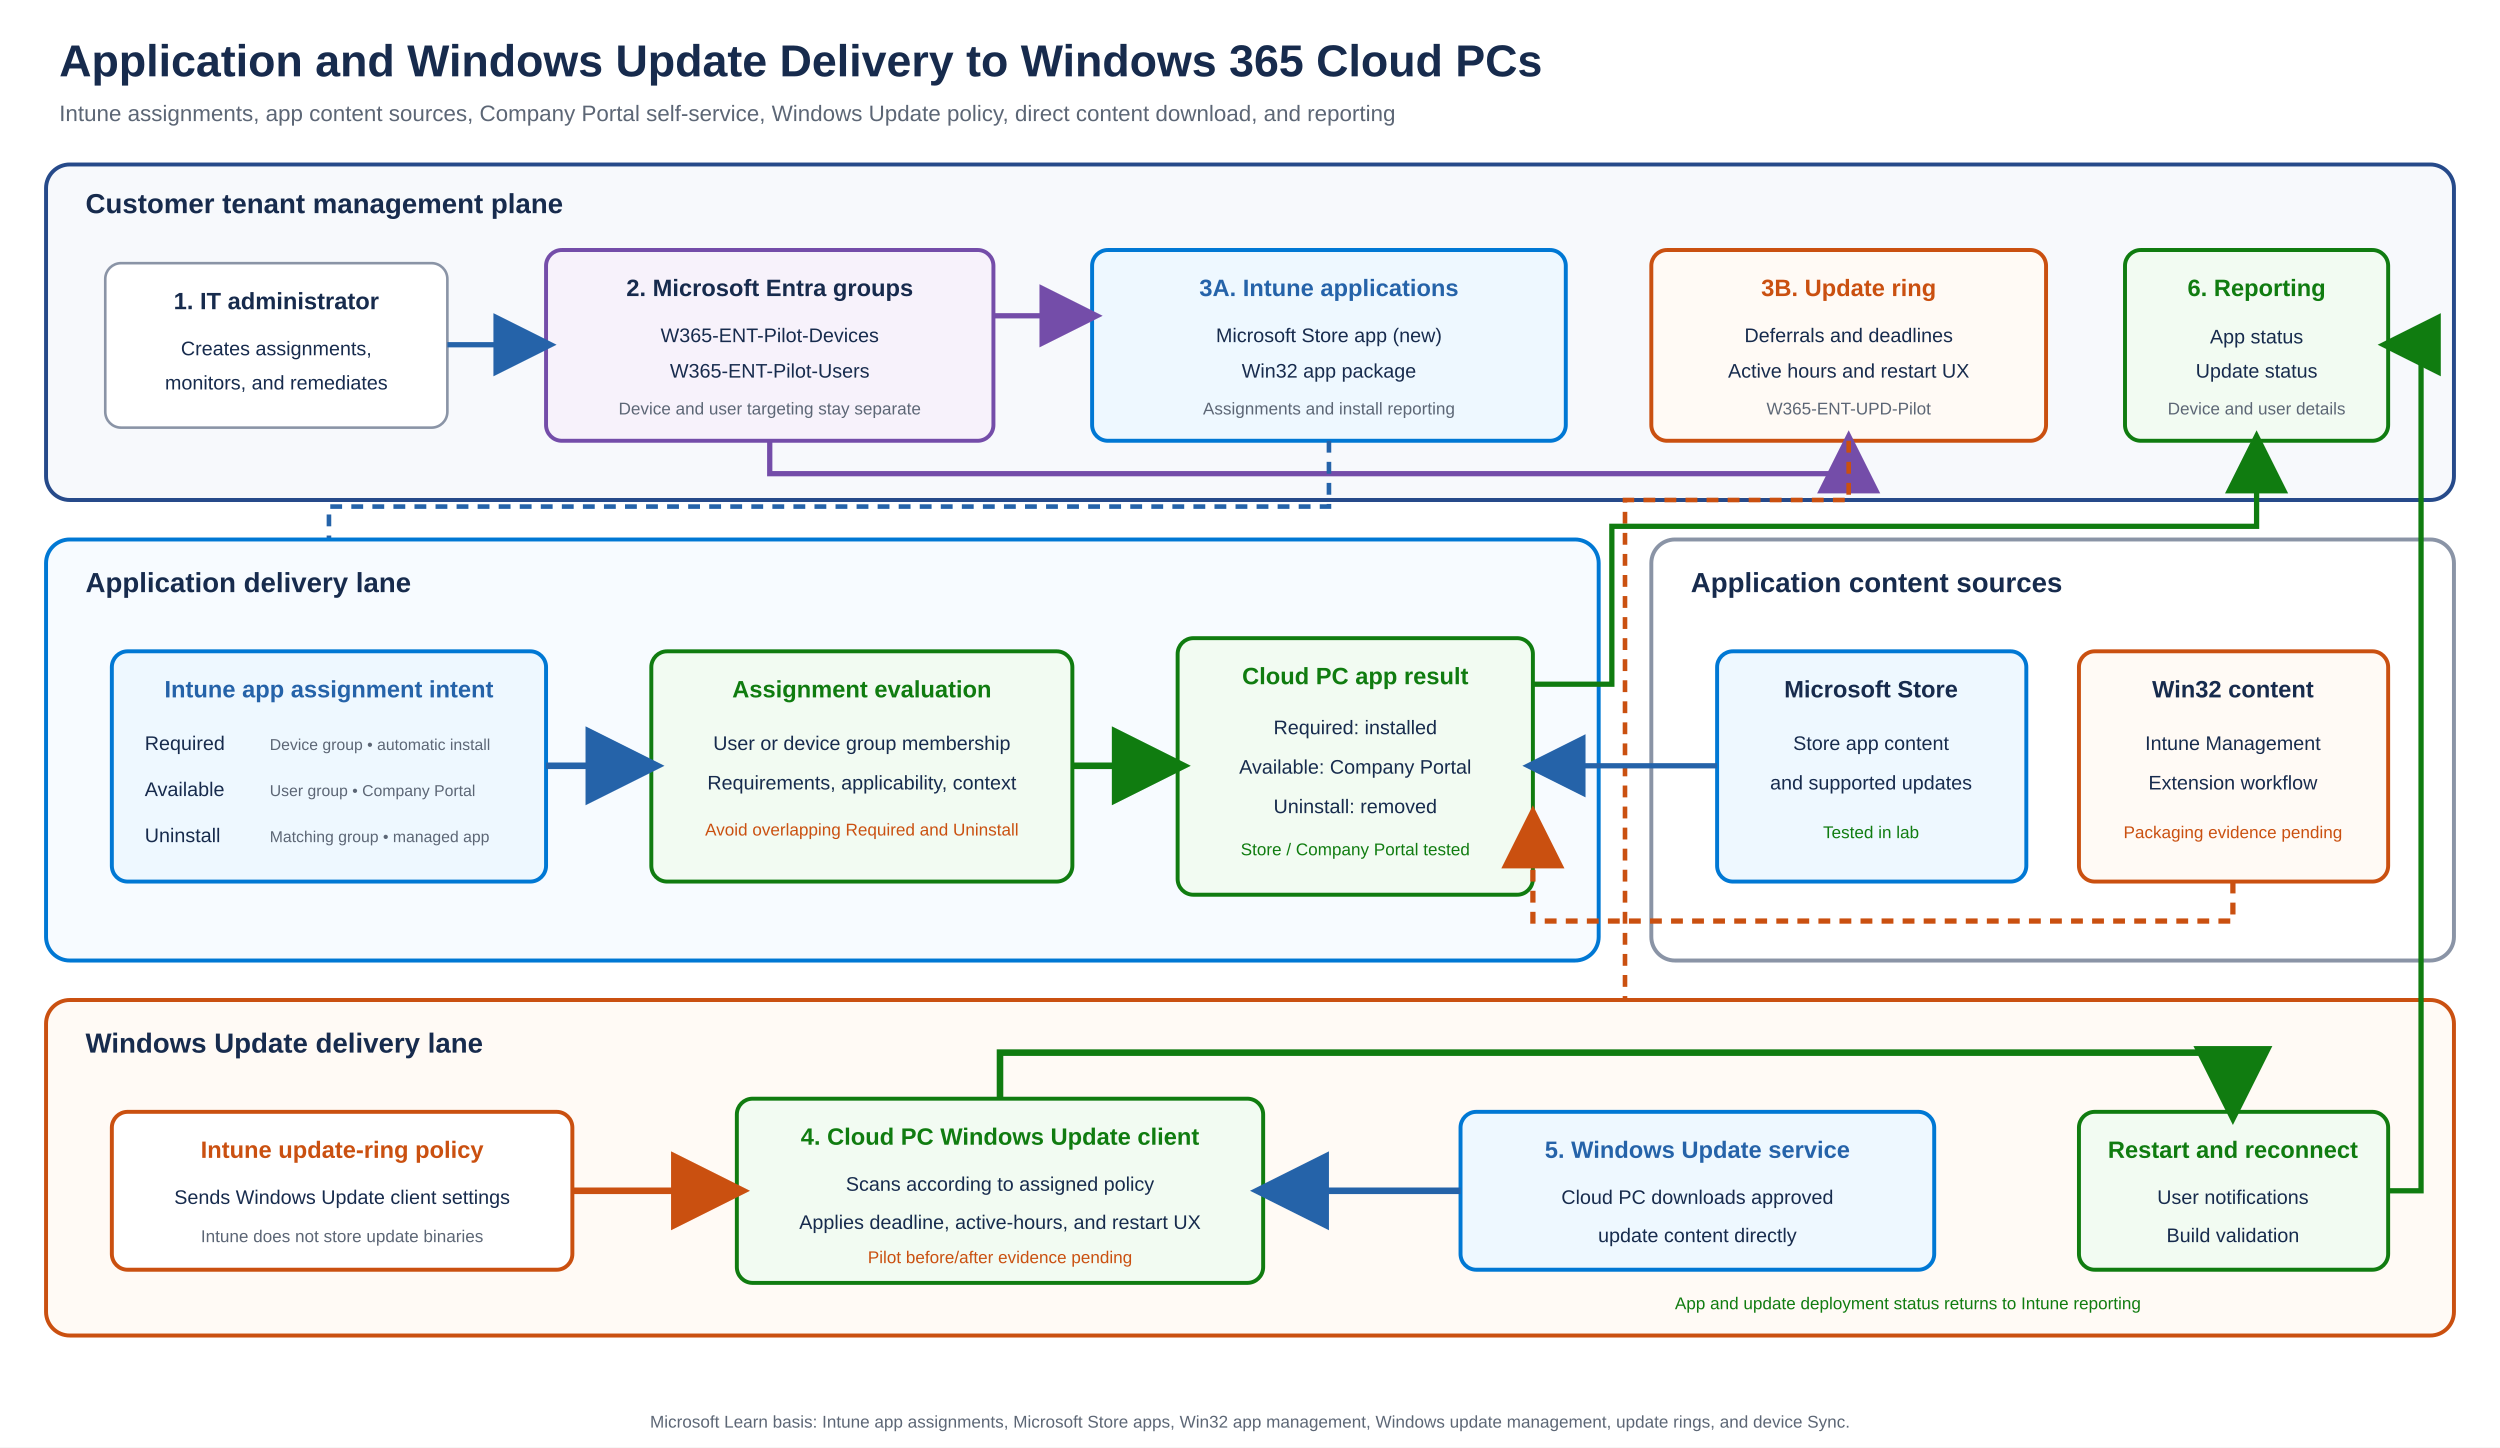
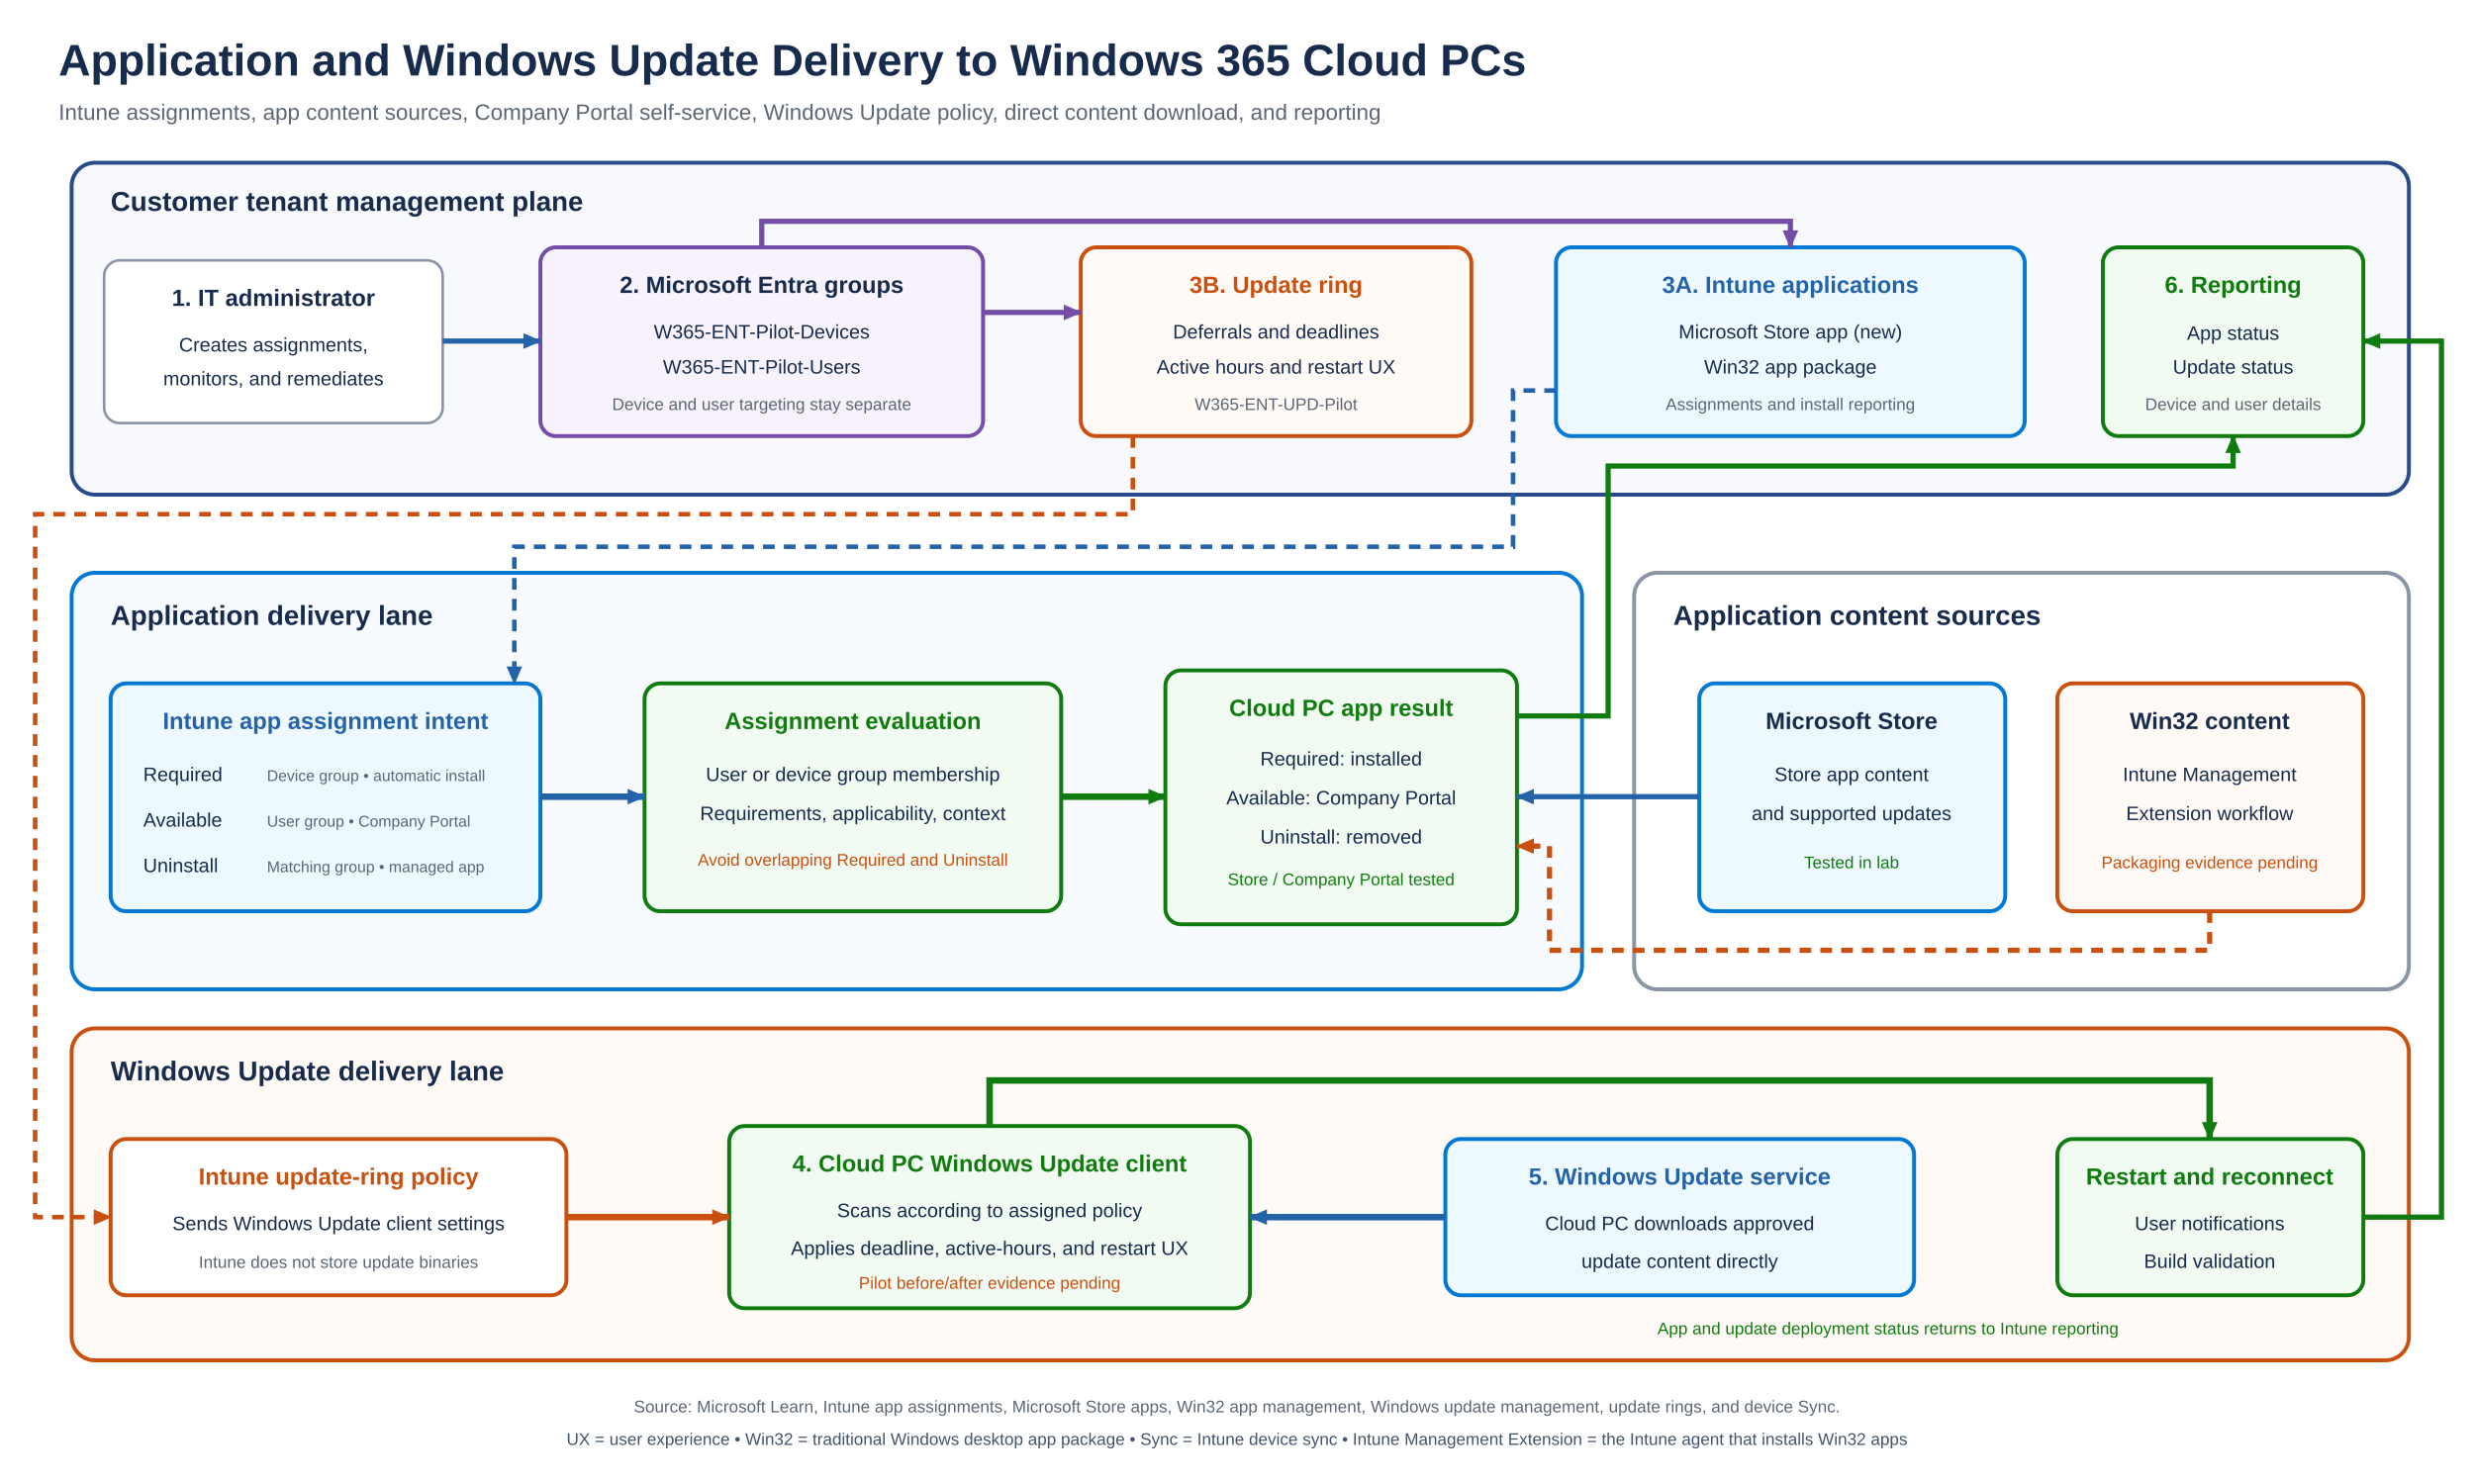
- <svg xmlns="http://www.w3.org/2000/svg" width="1900" height="1100" viewBox="0 0 1900 1100">
+ <svg xmlns="http://www.w3.org/2000/svg" width="1900" height="1140" viewBox="0 0 1900 1140">
  <defs>
    <style>.t{font-family:'Segoe UI',Arial,sans-serif;fill:#172b4d}.title{font-size:34px;font-weight:700}.sub{font-size:17px;fill:#5c6675}.section{font-size:21px;font-weight:700}.head{font-size:18px;font-weight:700}.body{font-size:15px}.small{font-size:13px;fill:#5c6675}.blue{fill:#2563a9}.green{fill:#107c10}.orange{fill:#ca5010}.purple{fill:#744da9}</style>
-     <marker id="ba" markerWidth="12" markerHeight="12" refX="10" refY="6" orient="auto">
-       <path d="M0 0l12 6-12 6z" fill="#2563a9" />
+     <marker id="ba" markerUnits="userSpaceOnUse" markerWidth="14" markerHeight="12" refX="13" refY="6" orient="auto" viewBox="0 0 14 12">
+       <path d="M0 0L14 6 0 12z" fill="#2563a9" />
    </marker>
-     <marker id="ga" markerWidth="12" markerHeight="12" refX="10" refY="6" orient="auto">
-       <path d="M0 0l12 6-12 6z" fill="#107c10" />
+     <marker id="ga" markerUnits="userSpaceOnUse" markerWidth="14" markerHeight="12" refX="13" refY="6" orient="auto" viewBox="0 0 14 12">
+       <path d="M0 0L14 6 0 12z" fill="#107c10" />
    </marker>
-     <marker id="oa" markerWidth="12" markerHeight="12" refX="10" refY="6" orient="auto">
-       <path d="M0 0l12 6-12 6z" fill="#ca5010" />
+     <marker id="oa" markerUnits="userSpaceOnUse" markerWidth="14" markerHeight="12" refX="13" refY="6" orient="auto" viewBox="0 0 14 12">
+       <path d="M0 0L14 6 0 12z" fill="#ca5010" />
    </marker>
-     <marker id="pa" markerWidth="12" markerHeight="12" refX="10" refY="6" orient="auto">
-       <path d="M0 0l12 6-12 6z" fill="#744da9" />
+     <marker id="pa" markerUnits="userSpaceOnUse" markerWidth="14" markerHeight="12" refX="13" refY="6" orient="auto" viewBox="0 0 14 12">
+       <path d="M0 0L14 6 0 12z" fill="#744da9" />
    </marker>
  </defs>
-   <rect width="1900" height="1100" fill="#fff" />
+   <rect width="1900" height="1140" fill="#fff" />
  <text x="45" y="58" class="t title">Application and Windows Update Delivery to Windows 365 Cloud PCs</text>
  <text x="45" y="92" class="t sub">Intune assignments, app content sources, Company Portal self-service, Windows Update policy, direct content download, and reporting</text>
-   <rect x="35" y="125" width="1830" height="255" rx="18" fill="#f7f9fc" stroke="#264a8a" stroke-width="3" />
-   <text x="65" y="162" class="t section">Customer tenant management plane</text>
+   <rect x="55" y="125" width="1795" height="255" rx="18" fill="#f7f9fc" stroke="#264a8a" stroke-width="3" />
+   <text x="85" y="162" class="t section">Customer tenant management plane</text>
  <rect x="80" y="200" width="260" height="125" rx="12" fill="#fff" stroke="#8a94a6" stroke-width="2" />
  <text x="210" y="235" text-anchor="middle" class="t head">1. IT administrator</text>
  <text x="210" y="270" text-anchor="middle" class="t body">Creates assignments,</text>
  <text x="210" y="296" text-anchor="middle" class="t body">monitors, and remediates</text>
  <rect x="415" y="190" width="340" height="145" rx="12" fill="#f7f2fb" stroke="#744da9" stroke-width="3" />
  <text x="585" y="225" text-anchor="middle" class="t head">2. Microsoft Entra groups</text>
  <text x="585" y="260" text-anchor="middle" class="t body">W365-ENT-Pilot-Devices</text>
  <text x="585" y="287" text-anchor="middle" class="t body">W365-ENT-Pilot-Users</text>
  <text x="585" y="315" text-anchor="middle" class="t small">Device and user targeting stay separate</text>
-   <rect x="830" y="190" width="360" height="145" rx="12" fill="#eef8ff" stroke="#0078d4" stroke-width="3" />
-   <text x="1010" y="225" text-anchor="middle" class="t head blue">3A. Intune applications</text>
-   <text x="1010" y="260" text-anchor="middle" class="t body">Microsoft Store app (new)</text>
-   <text x="1010" y="287" text-anchor="middle" class="t body">Win32 app package</text>
-   <text x="1010" y="315" text-anchor="middle" class="t small">Assignments and install reporting</text>
-   <rect x="1255" y="190" width="300" height="145" rx="12" fill="#fffaf5" stroke="#ca5010" stroke-width="3" />
-   <text x="1405" y="225" text-anchor="middle" class="t head orange">3B. Update ring</text>
-   <text x="1405" y="260" text-anchor="middle" class="t body">Deferrals and deadlines</text>
-   <text x="1405" y="287" text-anchor="middle" class="t body">Active hours and restart UX</text>
-   <text x="1405" y="315" text-anchor="middle" class="t small">W365-ENT-UPD-Pilot</text>
+   <rect x="830" y="190" width="300" height="145" rx="12" fill="#fffaf5" stroke="#ca5010" stroke-width="3" />
+   <text x="980" y="225" text-anchor="middle" class="t head orange">3B. Update ring</text>
+   <text x="980" y="260" text-anchor="middle" class="t body">Deferrals and deadlines</text>
+   <text x="980" y="287" text-anchor="middle" class="t body">Active hours and restart UX</text>
+   <text x="980" y="315" text-anchor="middle" class="t small">W365-ENT-UPD-Pilot</text>
+   <rect x="1195" y="190" width="360" height="145" rx="12" fill="#eef8ff" stroke="#0078d4" stroke-width="3" />
+   <text x="1375" y="225" text-anchor="middle" class="t head blue">3A. Intune applications</text>
+   <text x="1375" y="260" text-anchor="middle" class="t body">Microsoft Store app (new)</text>
+   <text x="1375" y="287" text-anchor="middle" class="t body">Win32 app package</text>
+   <text x="1375" y="315" text-anchor="middle" class="t small">Assignments and install reporting</text>
  <rect x="1615" y="190" width="200" height="145" rx="12" fill="#f2fbf2" stroke="#107c10" stroke-width="3" />
  <text x="1715" y="225" text-anchor="middle" class="t head green">6. Reporting</text>
  <text x="1715" y="261" text-anchor="middle" class="t body">App status</text>
  <text x="1715" y="287" text-anchor="middle" class="t body">Update status</text>
  <text x="1715" y="315" text-anchor="middle" class="t small">Device and user details</text>
  <path d="M340 262h75" stroke="#2563a9" stroke-width="4" fill="none" marker-end="url(#ba)" />
  <path d="M755 240h75" stroke="#744da9" stroke-width="4" fill="none" marker-end="url(#pa)" />
-   <path d="M585 335v25h820v-25" stroke="#744da9" stroke-width="4" fill="none" marker-end="url(#pa)" />
-   <path d="M1010 335v50H250v110" stroke="#2563a9" stroke-width="3.5" stroke-dasharray="9 7" fill="none" marker-end="url(#ba)" />
-   <path d="M1405 335v45h-170v445H260v20" stroke="#ca5010" stroke-width="3.5" stroke-dasharray="9 7" fill="none" marker-end="url(#oa)" />
-   <rect x="35" y="410" width="1180" height="320" rx="18" fill="#f7fbff" stroke="#0078d4" stroke-width="3" />
-   <text x="65" y="450" class="t section">Application delivery lane</text>
-   <rect x="85" y="495" width="330" height="175" rx="12" fill="#eef8ff" stroke="#0078d4" stroke-width="3" />
-   <text x="250" y="530" text-anchor="middle" class="t head blue">Intune app assignment intent</text>
-   <text x="110" y="570" class="t body">Required</text>
-   <text x="205" y="570" class="t small" style="font-size:12px">Device group • automatic install</text>
-   <text x="110" y="605" class="t body">Available</text>
-   <text x="205" y="605" class="t small" style="font-size:12px">User group • Company Portal</text>
-   <text x="110" y="640" class="t body">Uninstall</text>
-   <text x="205" y="640" class="t small" style="font-size:12px">Matching group • managed app</text>
-   <rect x="495" y="495" width="320" height="175" rx="12" fill="#f2fbf2" stroke="#107c10" stroke-width="3" />
-   <text x="655" y="530" text-anchor="middle" class="t head green">Assignment evaluation</text>
-   <text x="655" y="570" text-anchor="middle" class="t body">User or device group membership</text>
-   <text x="655" y="600" text-anchor="middle" class="t body">Requirements, applicability, context</text>
-   <text x="655" y="635" text-anchor="middle" class="t small orange">Avoid overlapping Required and Uninstall</text>
-   <rect x="895" y="485" width="270" height="195" rx="12" fill="#f2fbf2" stroke="#107c10" stroke-width="3" />
-   <text x="1030" y="520" text-anchor="middle" class="t head green">Cloud PC app result</text>
-   <text x="1030" y="558" text-anchor="middle" class="t body">Required: installed</text>
-   <text x="1030" y="588" text-anchor="middle" class="t body">Available: Company Portal</text>
-   <text x="1030" y="618" text-anchor="middle" class="t body">Uninstall: removed</text>
-   <text x="1030" y="650" text-anchor="middle" class="t small green">Store / Company Portal tested</text>
-   <path d="M415 582h80" stroke="#2563a9" stroke-width="5" fill="none" marker-end="url(#ba)" />
-   <path d="M815 582h80" stroke="#107c10" stroke-width="5" fill="none" marker-end="url(#ga)" />
-   <path d="M1165 520h60V400h490v-65" stroke="#107c10" stroke-width="4" fill="none" marker-end="url(#ga)" />
-   <rect x="1255" y="410" width="610" height="320" rx="18" fill="#fff" stroke="#8a94a6" stroke-width="3" />
-   <text x="1285" y="450" class="t section">Application content sources</text>
-   <rect x="1305" y="495" width="235" height="175" rx="12" fill="#eef8ff" stroke="#0078d4" stroke-width="3" />
-   <text x="1422" y="530" text-anchor="middle" class="t head">Microsoft Store</text>
-   <text x="1422" y="570" text-anchor="middle" class="t body">Store app content</text>
-   <text x="1422" y="600" text-anchor="middle" class="t body">and supported updates</text>
-   <text x="1422" y="637" text-anchor="middle" class="t small green">Tested in lab</text>
-   <rect x="1580" y="495" width="235" height="175" rx="12" fill="#fffaf5" stroke="#ca5010" stroke-width="3" />
-   <text x="1697" y="530" text-anchor="middle" class="t head">Win32 content</text>
-   <text x="1697" y="570" text-anchor="middle" class="t body">Intune Management</text>
-   <text x="1697" y="600" text-anchor="middle" class="t body">Extension workflow</text>
-   <text x="1697" y="637" text-anchor="middle" class="t small orange">Packaging evidence pending</text>
-   <path d="M1305 582h-140" stroke="#2563a9" stroke-width="4" fill="none" marker-end="url(#ba)" />
-   <path d="M1697 670v30h-532v-80" stroke="#ca5010" stroke-width="4" stroke-dasharray="9 7" fill="none" marker-end="url(#oa)" />
-   <rect x="35" y="760" width="1830" height="255" rx="18" fill="#fffaf5" stroke="#ca5010" stroke-width="3" />
-   <text x="65" y="800" class="t section">Windows Update delivery lane</text>
-   <rect x="85" y="845" width="350" height="120" rx="12" fill="#fff" stroke="#ca5010" stroke-width="3" />
-   <text x="260" y="880" text-anchor="middle" class="t head orange">Intune update-ring policy</text>
-   <text x="260" y="915" text-anchor="middle" class="t body">Sends Windows Update client settings</text>
-   <text x="260" y="944" text-anchor="middle" class="t small">Intune does not store update binaries</text>
-   <rect x="560" y="835" width="400" height="140" rx="12" fill="#f2fbf2" stroke="#107c10" stroke-width="3" />
-   <text x="760" y="870" text-anchor="middle" class="t head green">4. Cloud PC Windows Update client</text>
-   <text x="760" y="905" text-anchor="middle" class="t body">Scans according to assigned policy</text>
-   <text x="760" y="934" text-anchor="middle" class="t body">Applies deadline, active-hours, and restart UX</text>
-   <text x="760" y="960" text-anchor="middle" class="t small orange">Pilot before/after evidence pending</text>
-   <rect x="1110" y="845" width="360" height="120" rx="12" fill="#eef8ff" stroke="#0078d4" stroke-width="3" />
-   <text x="1290" y="880" text-anchor="middle" class="t head blue">5. Windows Update service</text>
-   <text x="1290" y="915" text-anchor="middle" class="t body">Cloud PC downloads approved</text>
-   <text x="1290" y="944" text-anchor="middle" class="t body">update content directly</text>
-   <rect x="1580" y="845" width="235" height="120" rx="12" fill="#f2fbf2" stroke="#107c10" stroke-width="3" />
-   <text x="1697" y="880" text-anchor="middle" class="t head green">Restart and reconnect</text>
-   <text x="1697" y="915" text-anchor="middle" class="t body">User notifications</text>
-   <text x="1697" y="944" text-anchor="middle" class="t body">Build validation</text>
-   <path d="M435 905h125" stroke="#ca5010" stroke-width="5" fill="none" marker-end="url(#oa)" />
-   <path d="M1110 905H960" stroke="#2563a9" stroke-width="5" fill="none" marker-end="url(#ba)" />
-   <path d="M760 835v-35h937v45" stroke="#107c10" stroke-width="5" fill="none" marker-end="url(#ga)" />
-   <path d="M1815 905h25V262h-25" stroke="#107c10" stroke-width="4" fill="none" marker-end="url(#ga)" />
-   <text x="1450" y="995" text-anchor="middle" class="t small green">App and update deployment status returns to Intune reporting</text>
-   <text x="950" y="1085" text-anchor="middle" class="t small">Microsoft Learn basis: Intune app assignments, Microsoft Store apps, Win32 app management, Windows update management, update rings, and device Sync.</text>
+   <path d="M585 190v-20h790v20" stroke="#744da9" stroke-width="4" fill="none" marker-end="url(#pa)" />
+   <rect x="55" y="440" width="1160" height="320" rx="18" fill="#f7fbff" stroke="#0078d4" stroke-width="3" />
+   <rect x="1255" y="440" width="595" height="320" rx="18" fill="#fff" stroke="#8a94a6" stroke-width="3" />
+   <text x="85" y="480" class="t section">Application delivery lane</text>
+   <text x="1285" y="480" class="t section">Application content sources</text>
+   <g transform="translate(0,30)">
+     <rect x="85" y="495" width="330" height="175" rx="12" fill="#eef8ff" stroke="#0078d4" stroke-width="3" />
+     <text x="250" y="530" text-anchor="middle" class="t head blue">Intune app assignment intent</text>
+     <text x="110" y="570" class="t body">Required</text>
+     <text x="205" y="570" class="t small" style="font-size:12px">Device group • automatic install</text>
+     <text x="110" y="605" class="t body">Available</text>
+     <text x="205" y="605" class="t small" style="font-size:12px">User group • Company Portal</text>
+     <text x="110" y="640" class="t body">Uninstall</text>
+     <text x="205" y="640" class="t small" style="font-size:12px">Matching group • managed app</text>
+     <rect x="495" y="495" width="320" height="175" rx="12" fill="#f2fbf2" stroke="#107c10" stroke-width="3" />
+     <text x="655" y="530" text-anchor="middle" class="t head green">Assignment evaluation</text>
+     <text x="655" y="570" text-anchor="middle" class="t body">User or device group membership</text>
+     <text x="655" y="600" text-anchor="middle" class="t body">Requirements, applicability, context</text>
+     <text x="655" y="635" text-anchor="middle" class="t small orange">Avoid overlapping Required and Uninstall</text>
+     <rect x="895" y="485" width="270" height="195" rx="12" fill="#f2fbf2" stroke="#107c10" stroke-width="3" />
+     <text x="1030" y="520" text-anchor="middle" class="t head green">Cloud PC app result</text>
+     <text x="1030" y="558" text-anchor="middle" class="t body">Required: installed</text>
+     <text x="1030" y="588" text-anchor="middle" class="t body">Available: Company Portal</text>
+     <text x="1030" y="618" text-anchor="middle" class="t body">Uninstall: removed</text>
+     <text x="1030" y="650" text-anchor="middle" class="t small green">Store / Company Portal tested</text>
+     <path d="M415 582h80" stroke="#2563a9" stroke-width="5" fill="none" marker-end="url(#ba)" />
+     <path d="M815 582h80" stroke="#107c10" stroke-width="5" fill="none" marker-end="url(#ga)" />
+     <rect x="1305" y="495" width="235" height="175" rx="12" fill="#eef8ff" stroke="#0078d4" stroke-width="3" />
+     <text x="1422" y="530" text-anchor="middle" class="t head">Microsoft Store</text>
+     <text x="1422" y="570" text-anchor="middle" class="t body">Store app content</text>
+     <text x="1422" y="600" text-anchor="middle" class="t body">and supported updates</text>
+     <text x="1422" y="637" text-anchor="middle" class="t small green">Tested in lab</text>
+     <rect x="1580" y="495" width="235" height="175" rx="12" fill="#fffaf5" stroke="#ca5010" stroke-width="3" />
+     <text x="1697" y="530" text-anchor="middle" class="t head">Win32 content</text>
+     <text x="1697" y="570" text-anchor="middle" class="t body">Intune Management</text>
+     <text x="1697" y="600" text-anchor="middle" class="t body">Extension workflow</text>
+     <text x="1697" y="637" text-anchor="middle" class="t small orange">Packaging evidence pending</text>
+     <path d="M1305 582h-140" stroke="#2563a9" stroke-width="4" fill="none" marker-end="url(#ba)" />
+   </g>
+   <rect x="55" y="790" width="1795" height="255" rx="18" fill="#fffaf5" stroke="#ca5010" stroke-width="3" />
+   <text x="85" y="830" class="t section">Windows Update delivery lane</text>
+   <g transform="translate(0,30)">
+     <rect x="85" y="845" width="350" height="120" rx="12" fill="#fff" stroke="#ca5010" stroke-width="3" />
+     <text x="260" y="880" text-anchor="middle" class="t head orange">Intune update-ring policy</text>
+     <text x="260" y="915" text-anchor="middle" class="t body">Sends Windows Update client settings</text>
+     <text x="260" y="944" text-anchor="middle" class="t small">Intune does not store update binaries</text>
+     <rect x="560" y="835" width="400" height="140" rx="12" fill="#f2fbf2" stroke="#107c10" stroke-width="3" />
+     <text x="760" y="870" text-anchor="middle" class="t head green">4. Cloud PC Windows Update client</text>
+     <text x="760" y="905" text-anchor="middle" class="t body">Scans according to assigned policy</text>
+     <text x="760" y="934" text-anchor="middle" class="t body">Applies deadline, active-hours, and restart UX</text>
+     <text x="760" y="960" text-anchor="middle" class="t small orange">Pilot before/after evidence pending</text>
+     <rect x="1110" y="845" width="360" height="120" rx="12" fill="#eef8ff" stroke="#0078d4" stroke-width="3" />
+     <text x="1290" y="880" text-anchor="middle" class="t head blue">5. Windows Update service</text>
+     <text x="1290" y="915" text-anchor="middle" class="t body">Cloud PC downloads approved</text>
+     <text x="1290" y="944" text-anchor="middle" class="t body">update content directly</text>
+     <rect x="1580" y="845" width="235" height="120" rx="12" fill="#f2fbf2" stroke="#107c10" stroke-width="3" />
+     <text x="1697" y="880" text-anchor="middle" class="t head green">Restart and reconnect</text>
+     <text x="1697" y="915" text-anchor="middle" class="t body">User notifications</text>
+     <text x="1697" y="944" text-anchor="middle" class="t body">Build validation</text>
+     <path d="M435 905h125" stroke="#ca5010" stroke-width="5" fill="none" marker-end="url(#oa)" />
+     <path d="M1110 905H960" stroke="#2563a9" stroke-width="5" fill="none" marker-end="url(#ba)" />
+     <path d="M760 835v-35h937v45" stroke="#107c10" stroke-width="5" fill="none" marker-end="url(#ga)" />
+     <text x="1450" y="995" text-anchor="middle" class="t small green">App and update deployment status returns to Intune reporting</text>
+   </g>
+   <path d="M870 335V395H27V935H85" stroke="#ca5010" stroke-width="3.5" stroke-dasharray="9 7" fill="none" marker-end="url(#oa)" />
+   <path d="M1195 300H1162V420H395V525" stroke="#2563a9" stroke-width="3.5" stroke-dasharray="9 7" fill="none" marker-end="url(#ba)" />
+   <path d="M1165 550H1235V358H1715V335" stroke="#107c10" stroke-width="4" fill="none" marker-end="url(#ga)" />
+   <path d="M1697 700V730H1190V650H1165" stroke="#ca5010" stroke-width="4" stroke-dasharray="9 7" fill="none" marker-end="url(#oa)" />
+   <path d="M1815 935H1875V262H1815" stroke="#107c10" stroke-width="4" fill="none" marker-end="url(#ga)" />
+   <text x="950" y="1085" text-anchor="middle" class="t small">Source: Microsoft Learn, Intune app assignments, Microsoft Store apps, Win32 app management, Windows update management, update rings, and device Sync.</text>
+   <text x="950" y="1110" text-anchor="middle" font-family="'Segoe UI',Arial,Helvetica,sans-serif" font-size="13" fill="#44546a">UX = user experience • Win32 = traditional Windows desktop app package • Sync = Intune device sync • Intune Management Extension = the Intune agent that installs Win32 apps</text>
</svg>
